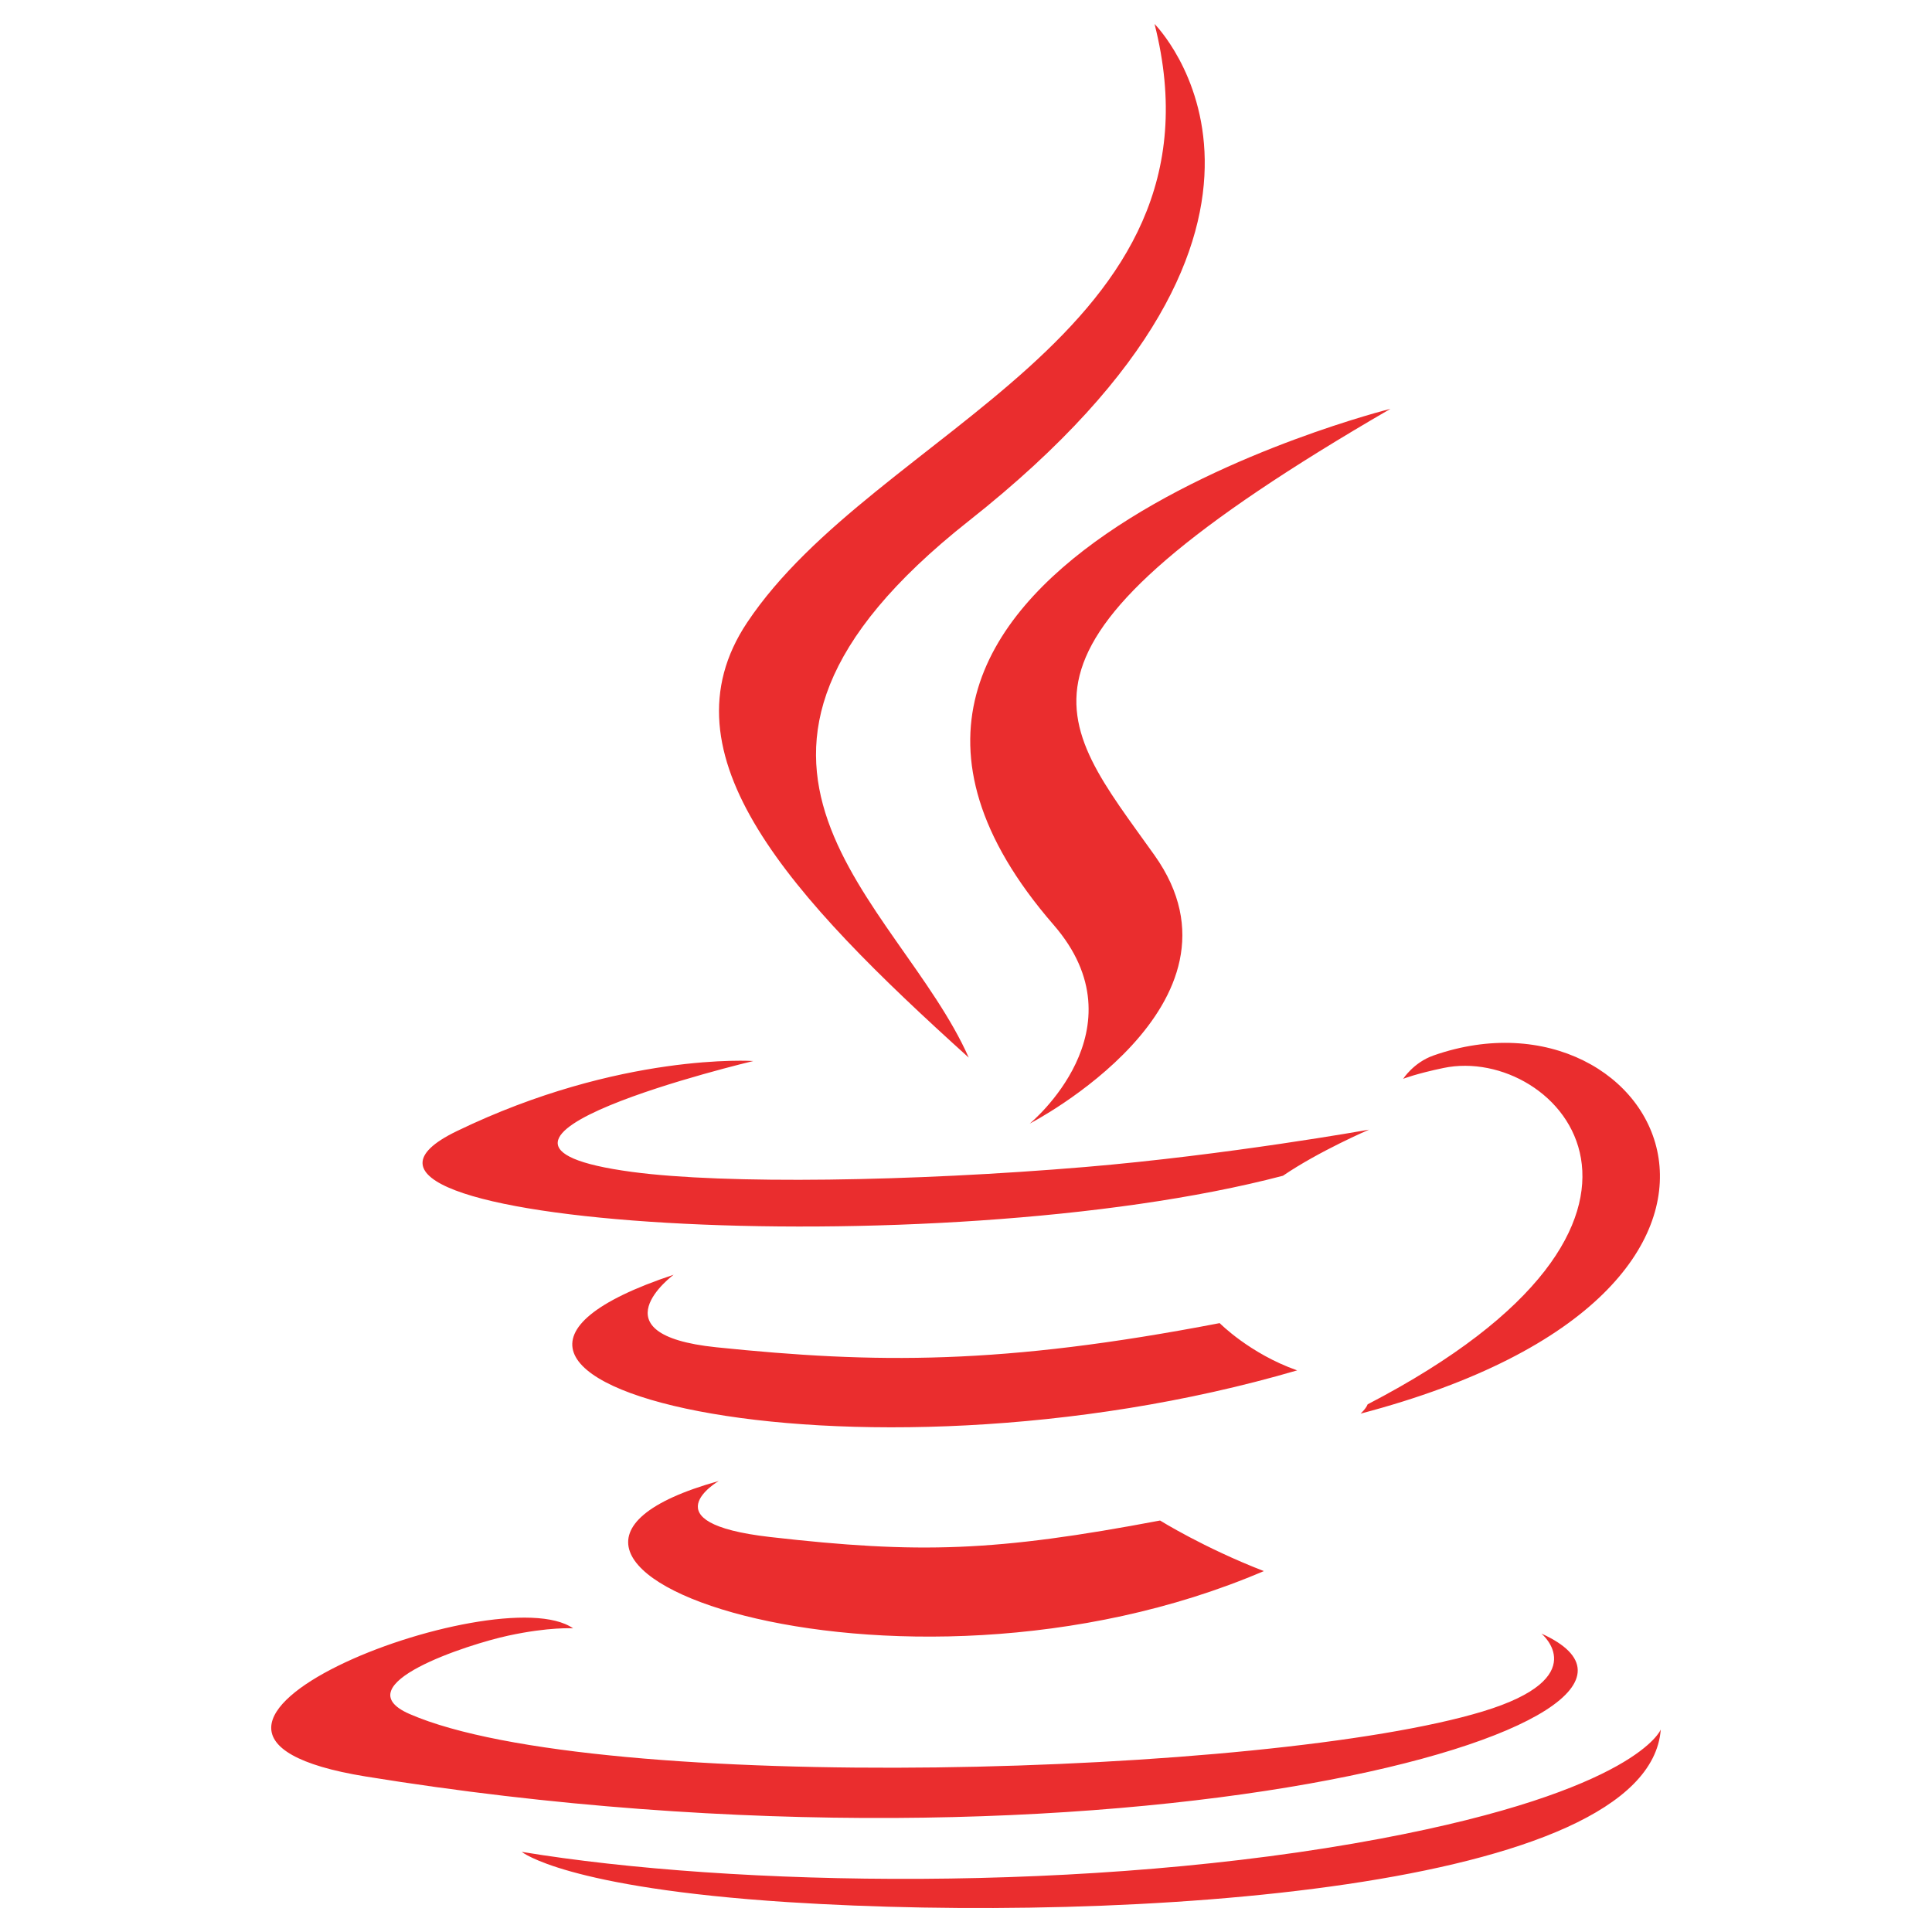
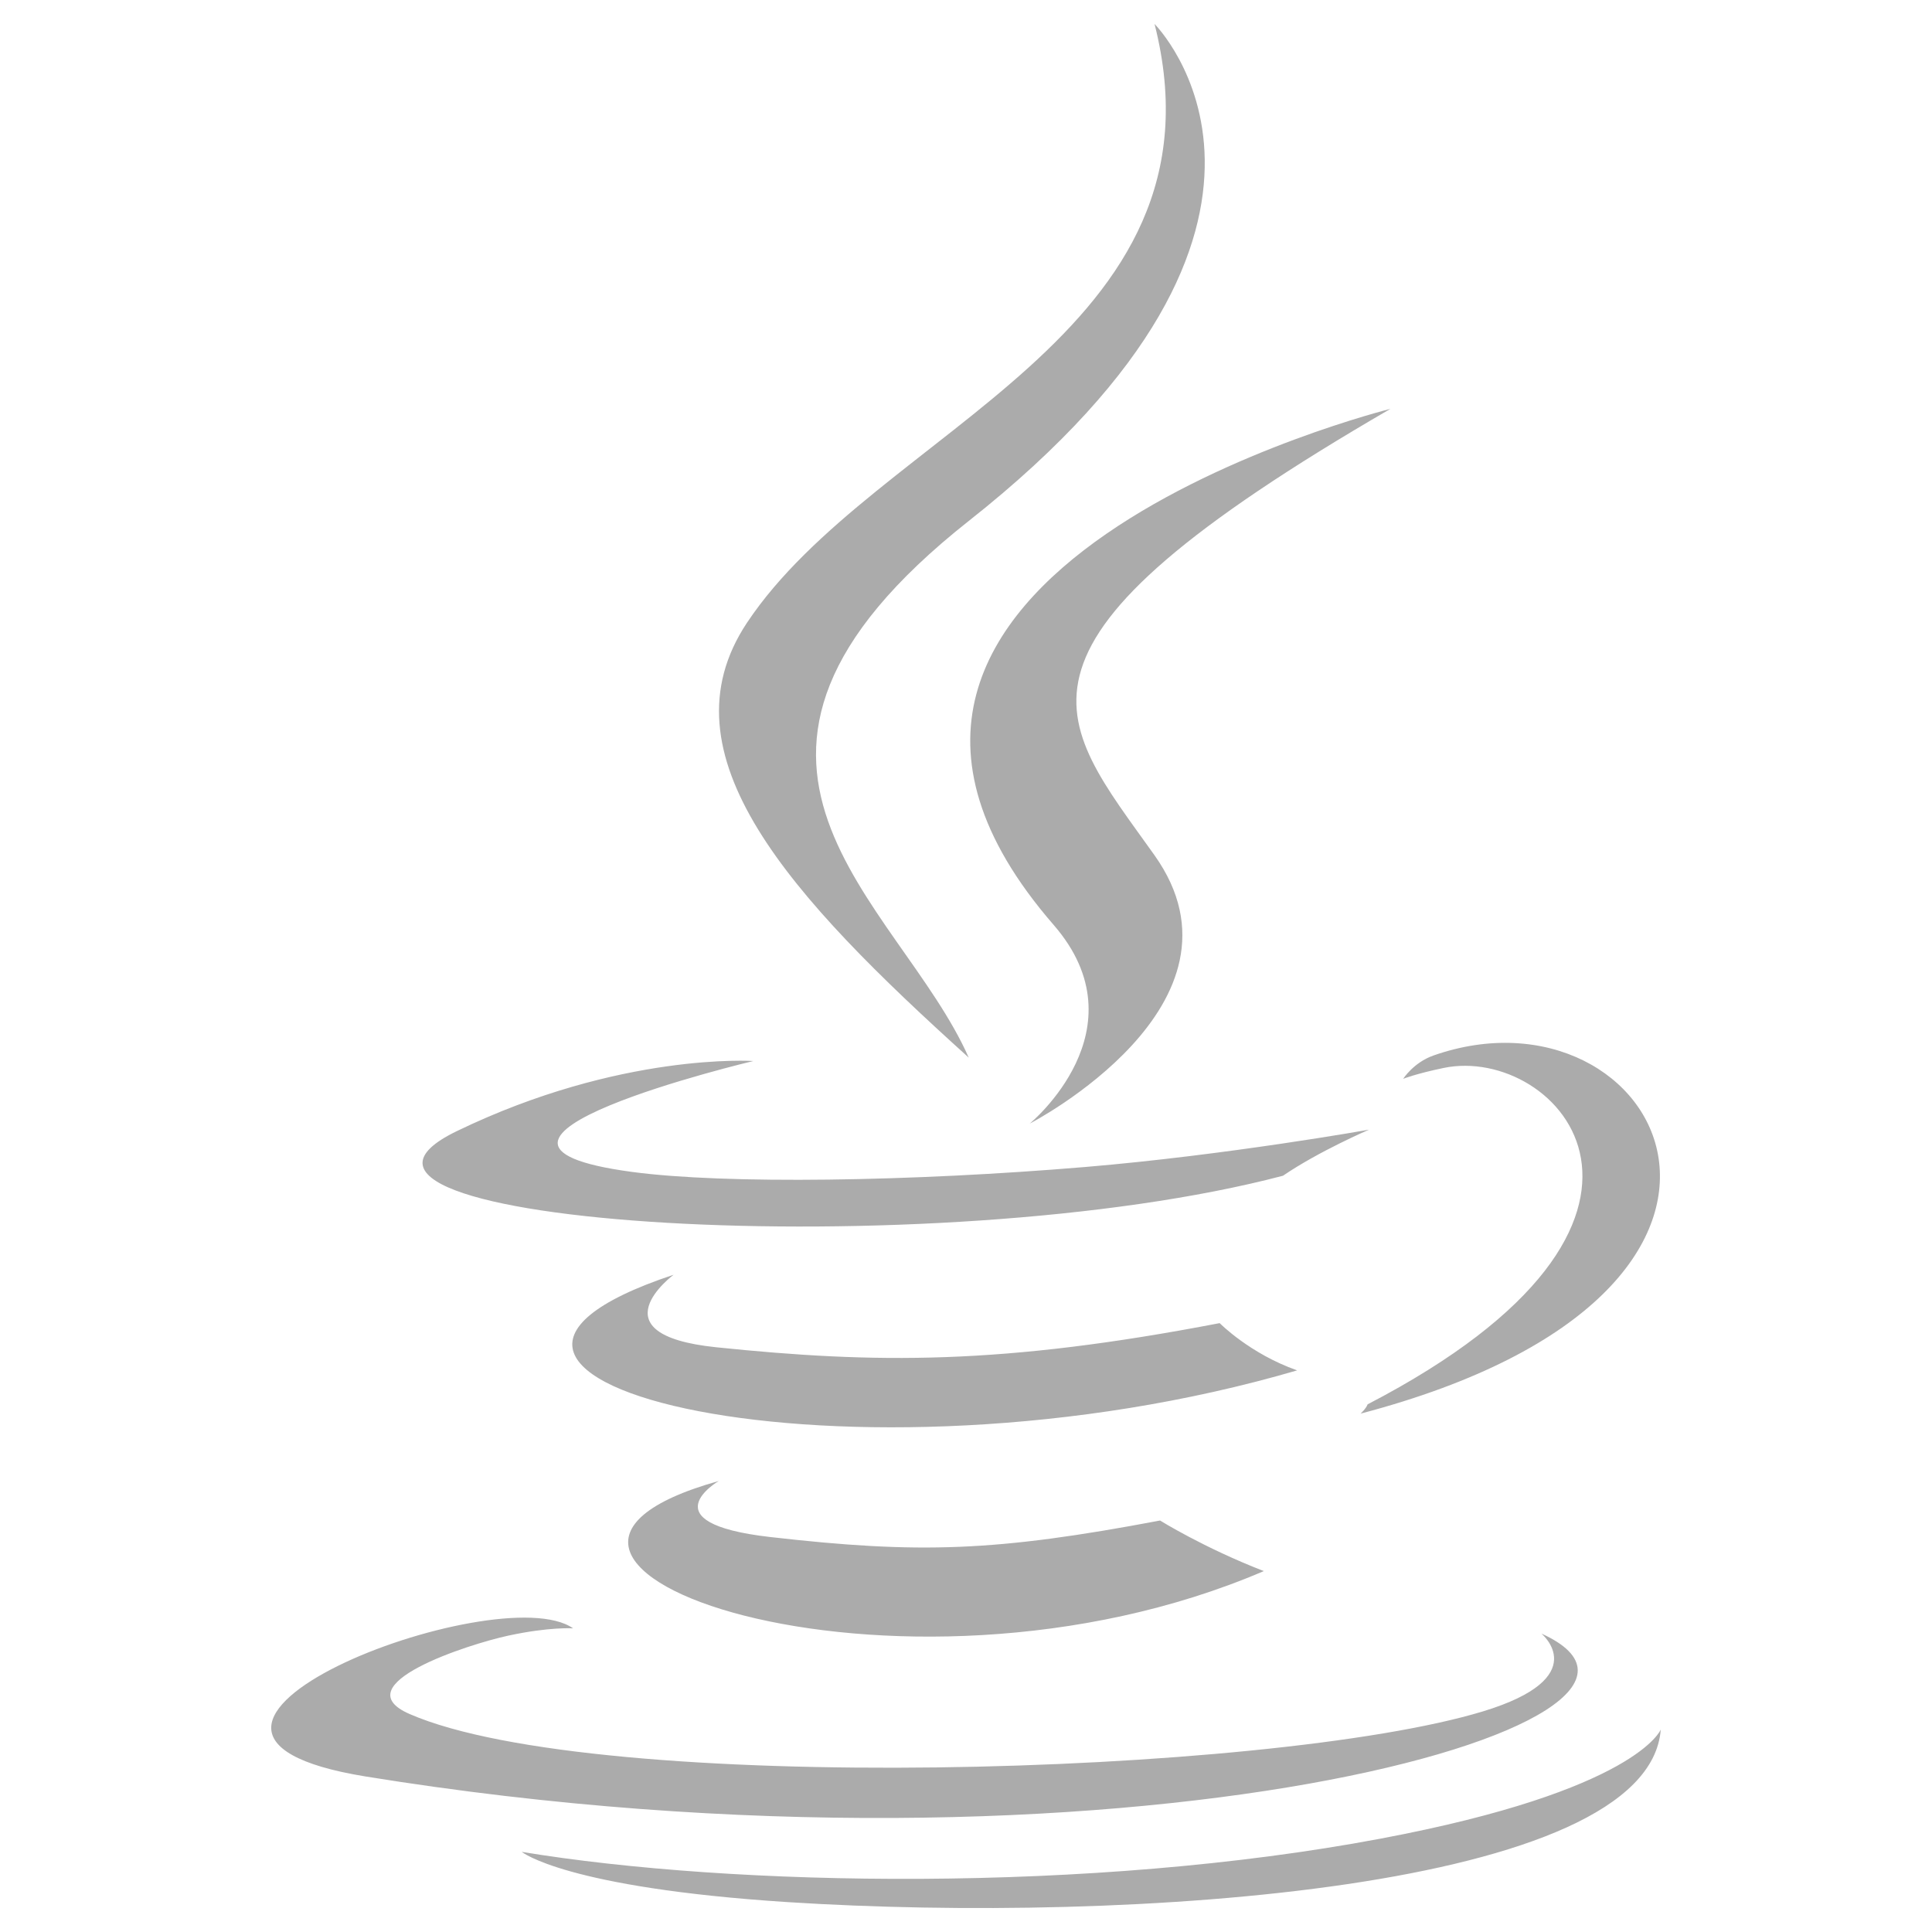
<svg xmlns="http://www.w3.org/2000/svg" viewBox="0 0 128 128">
-   <path fill="#EA2D2E" d="M47.617 98.12c-19.192 5.362 11.677 16.439 36.115 5.969-4.003-1.556-6.874-3.351-6.874-3.351-10.897 2.06-15.952 2.222-25.844 1.092-8.164-.935-3.397-3.71-3.397-3.71zm33.189-10.46c-14.444 2.779-22.787 2.69-33.354 1.6-8.171-.845-2.822-4.805-2.822-4.805-21.137 7.016 11.767 14.977 41.309 6.336-3.14-1.106-5.133-3.131-5.133-3.131zm11.319-60.575c.001 0-42.731 10.669-22.323 34.187 6.024 6.935-1.58 13.17-1.58 13.17s15.289-7.891 8.269-17.777c-6.559-9.215-11.587-13.793 15.634-29.58zm9.998 81.144s3.529 2.91-3.888 5.159c-14.102 4.272-58.706 5.56-71.095.171-4.45-1.938 3.899-4.625 6.526-5.192 2.739-.593 4.303-.485 4.303-.485-4.952-3.487-32.013 6.85-13.742 9.815 49.821 8.076 90.817-3.637 77.896-9.468zM85 77.896c2.395-1.634 5.703-3.053 5.703-3.053s-9.424 1.685-18.813 2.474c-11.494.964-23.823 1.154-30.012.326-14.652-1.959 8.033-7.348 8.033-7.348s-8.812-.596-19.644 4.644C17.455 81.134 61.958 83.958 85 77.896zm5.609 15.145c-.108.29-.468.616-.468.616 31.273-8.221 19.775-28.979 4.822-23.725-1.312.464-2 1.543-2 1.543s.829-.334 2.678-.72c7.559-1.575 18.389 10.119-5.032 22.286zM64.181 70.069c-4.614-10.429-20.26-19.553.007-35.559C89.459 14.563 76.492 1.587 76.492 1.587c5.23 20.608-18.451 26.833-26.999 39.667-5.821 8.745 2.857 18.142 14.688 28.815zm27.274 51.748c-19.187 3.612-42.854 3.191-56.887.874 0 0 2.874 2.38 17.646 3.331 22.476 1.437 57-.8 57.816-11.436.001 0-1.57 4.032-18.575 7.231z" />
+   <path fill="#ababab" d="M47.617 98.12c-19.192 5.362 11.677 16.439 36.115 5.969-4.003-1.556-6.874-3.351-6.874-3.351-10.897 2.06-15.952 2.222-25.844 1.092-8.164-.935-3.397-3.71-3.397-3.71zm33.189-10.46c-14.444 2.779-22.787 2.69-33.354 1.6-8.171-.845-2.822-4.805-2.822-4.805-21.137 7.016 11.767 14.977 41.309 6.336-3.14-1.106-5.133-3.131-5.133-3.131zm11.319-60.575c.001 0-42.731 10.669-22.323 34.187 6.024 6.935-1.58 13.17-1.58 13.17s15.289-7.891 8.269-17.777c-6.559-9.215-11.587-13.793 15.634-29.58zm9.998 81.144s3.529 2.91-3.888 5.159c-14.102 4.272-58.706 5.56-71.095.171-4.45-1.938 3.899-4.625 6.526-5.192 2.739-.593 4.303-.485 4.303-.485-4.952-3.487-32.013 6.85-13.742 9.815 49.821 8.076 90.817-3.637 77.896-9.468zM85 77.896c2.395-1.634 5.703-3.053 5.703-3.053s-9.424 1.685-18.813 2.474c-11.494.964-23.823 1.154-30.012.326-14.652-1.959 8.033-7.348 8.033-7.348s-8.812-.596-19.644 4.644C17.455 81.134 61.958 83.958 85 77.896zm5.609 15.145c-.108.29-.468.616-.468.616 31.273-8.221 19.775-28.979 4.822-23.725-1.312.464-2 1.543-2 1.543s.829-.334 2.678-.72c7.559-1.575 18.389 10.119-5.032 22.286zM64.181 70.069c-4.614-10.429-20.26-19.553.007-35.559C89.459 14.563 76.492 1.587 76.492 1.587c5.23 20.608-18.451 26.833-26.999 39.667-5.821 8.745 2.857 18.142 14.688 28.815zm27.274 51.748c-19.187 3.612-42.854 3.191-56.887.874 0 0 2.874 2.38 17.646 3.331 22.476 1.437 57-.8 57.816-11.436.001 0-1.57 4.032-18.575 7.231z" />
</svg>
